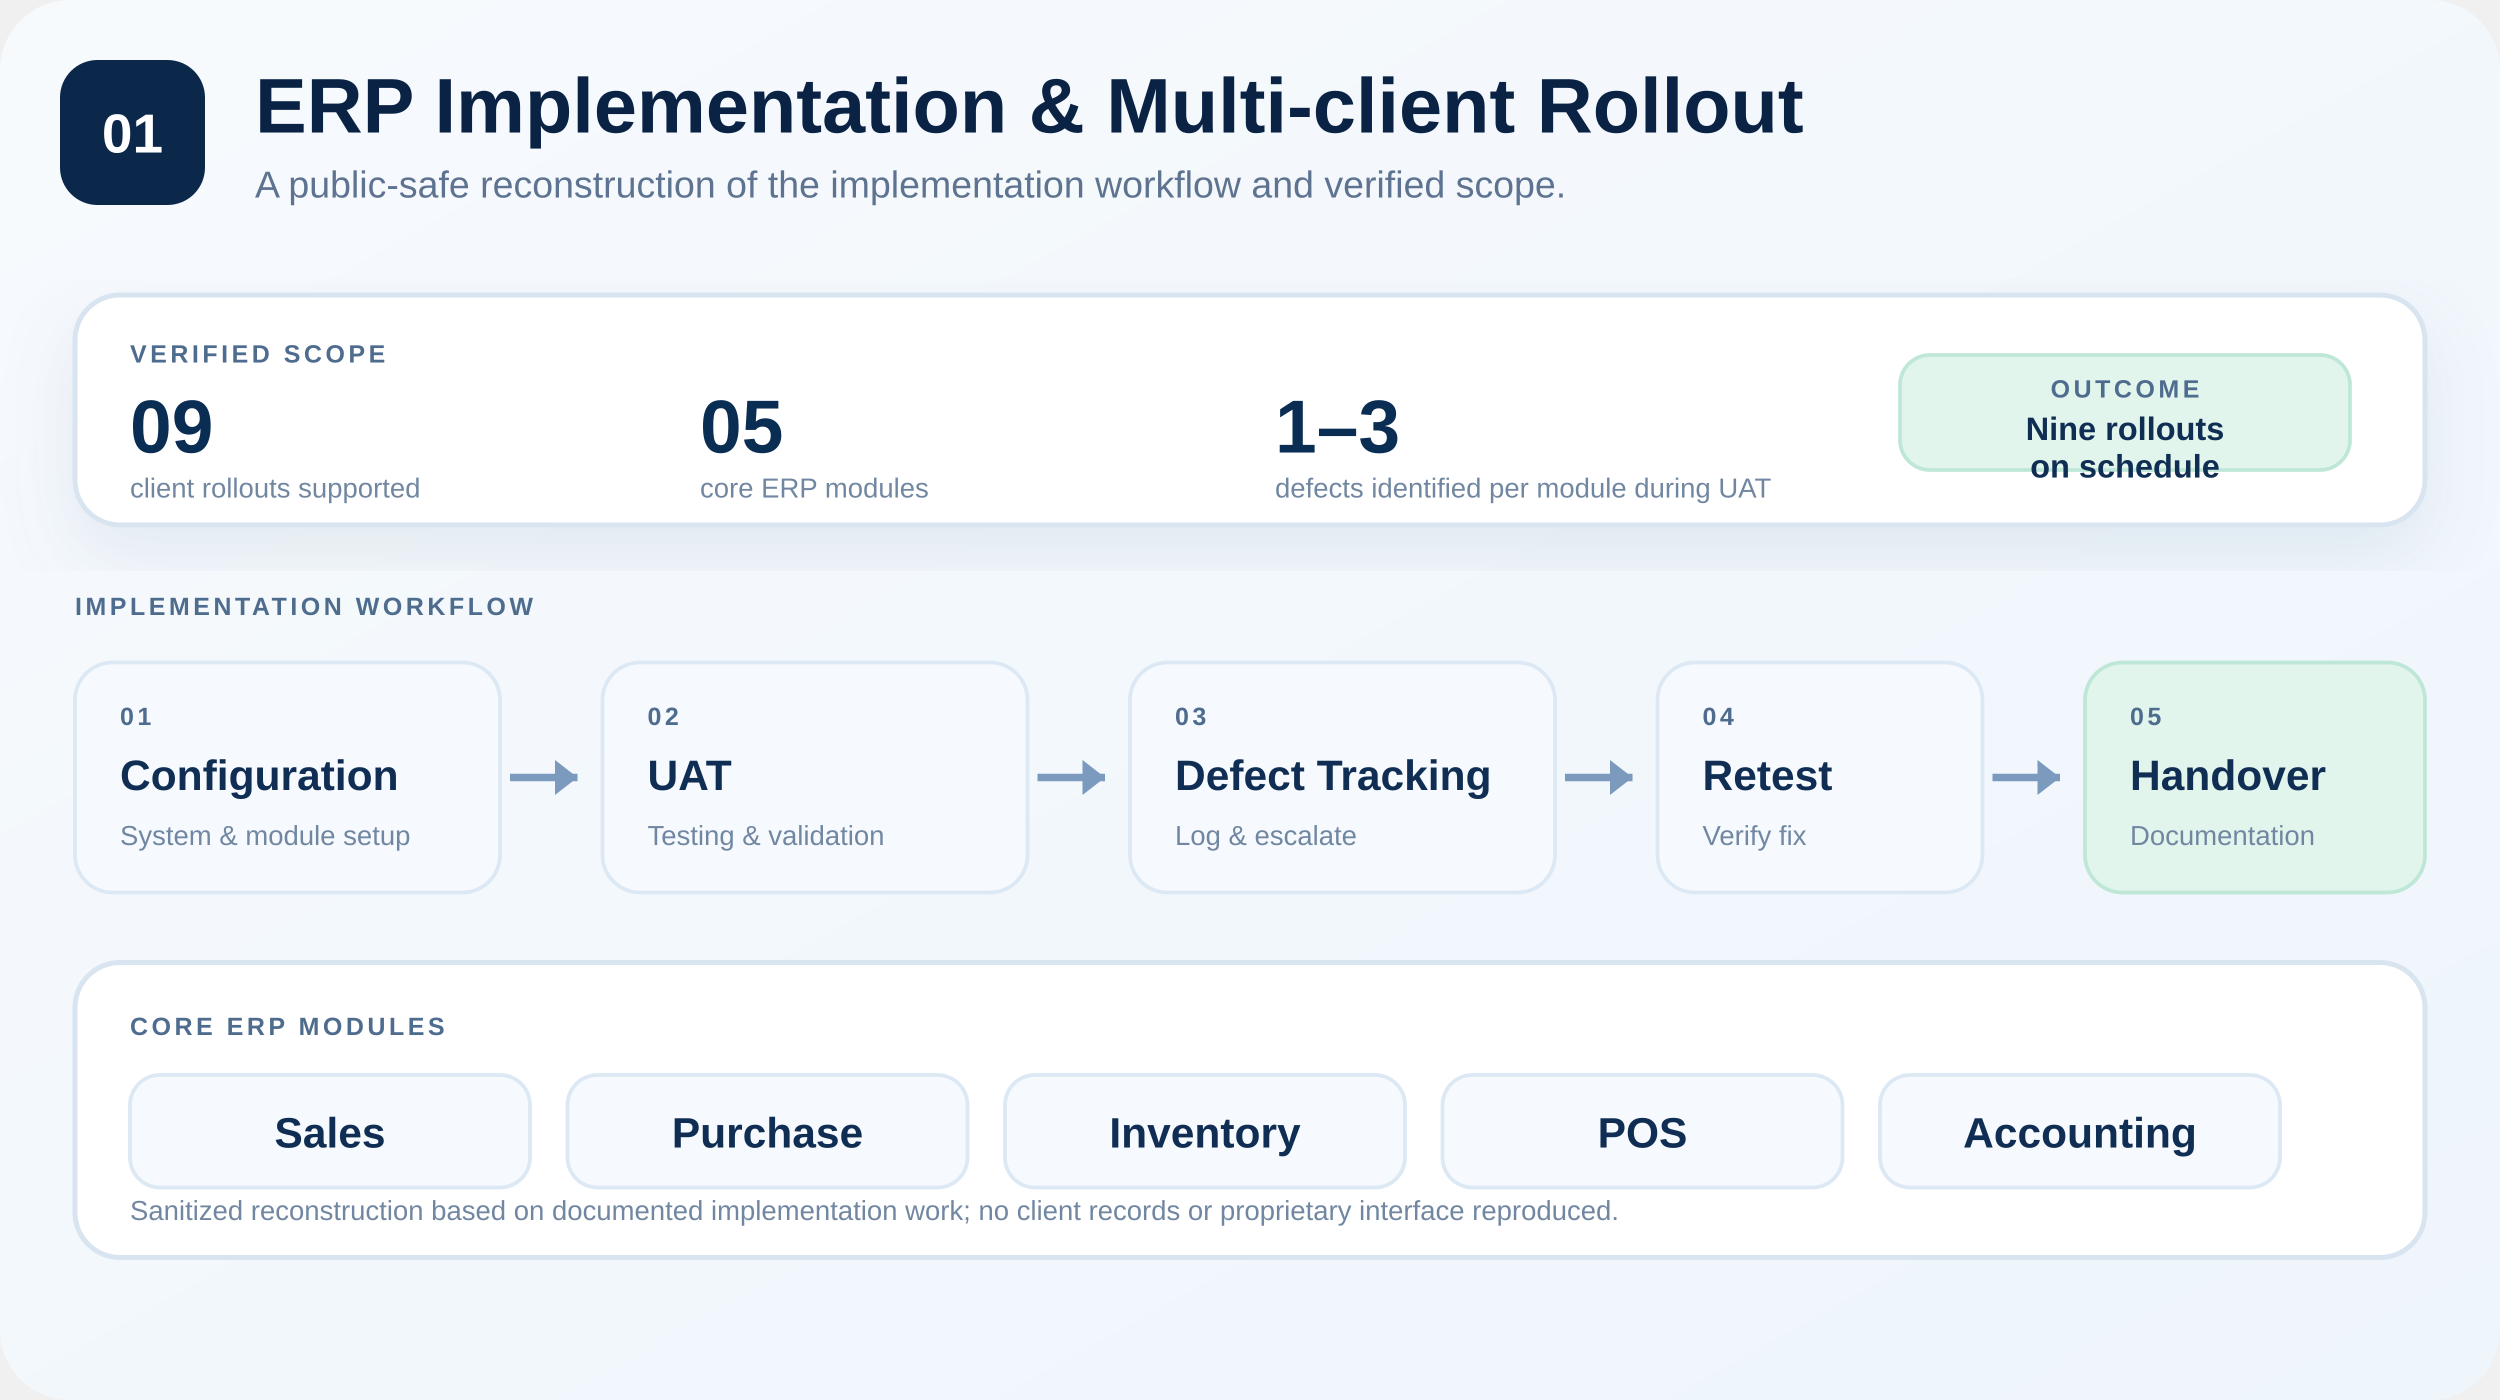
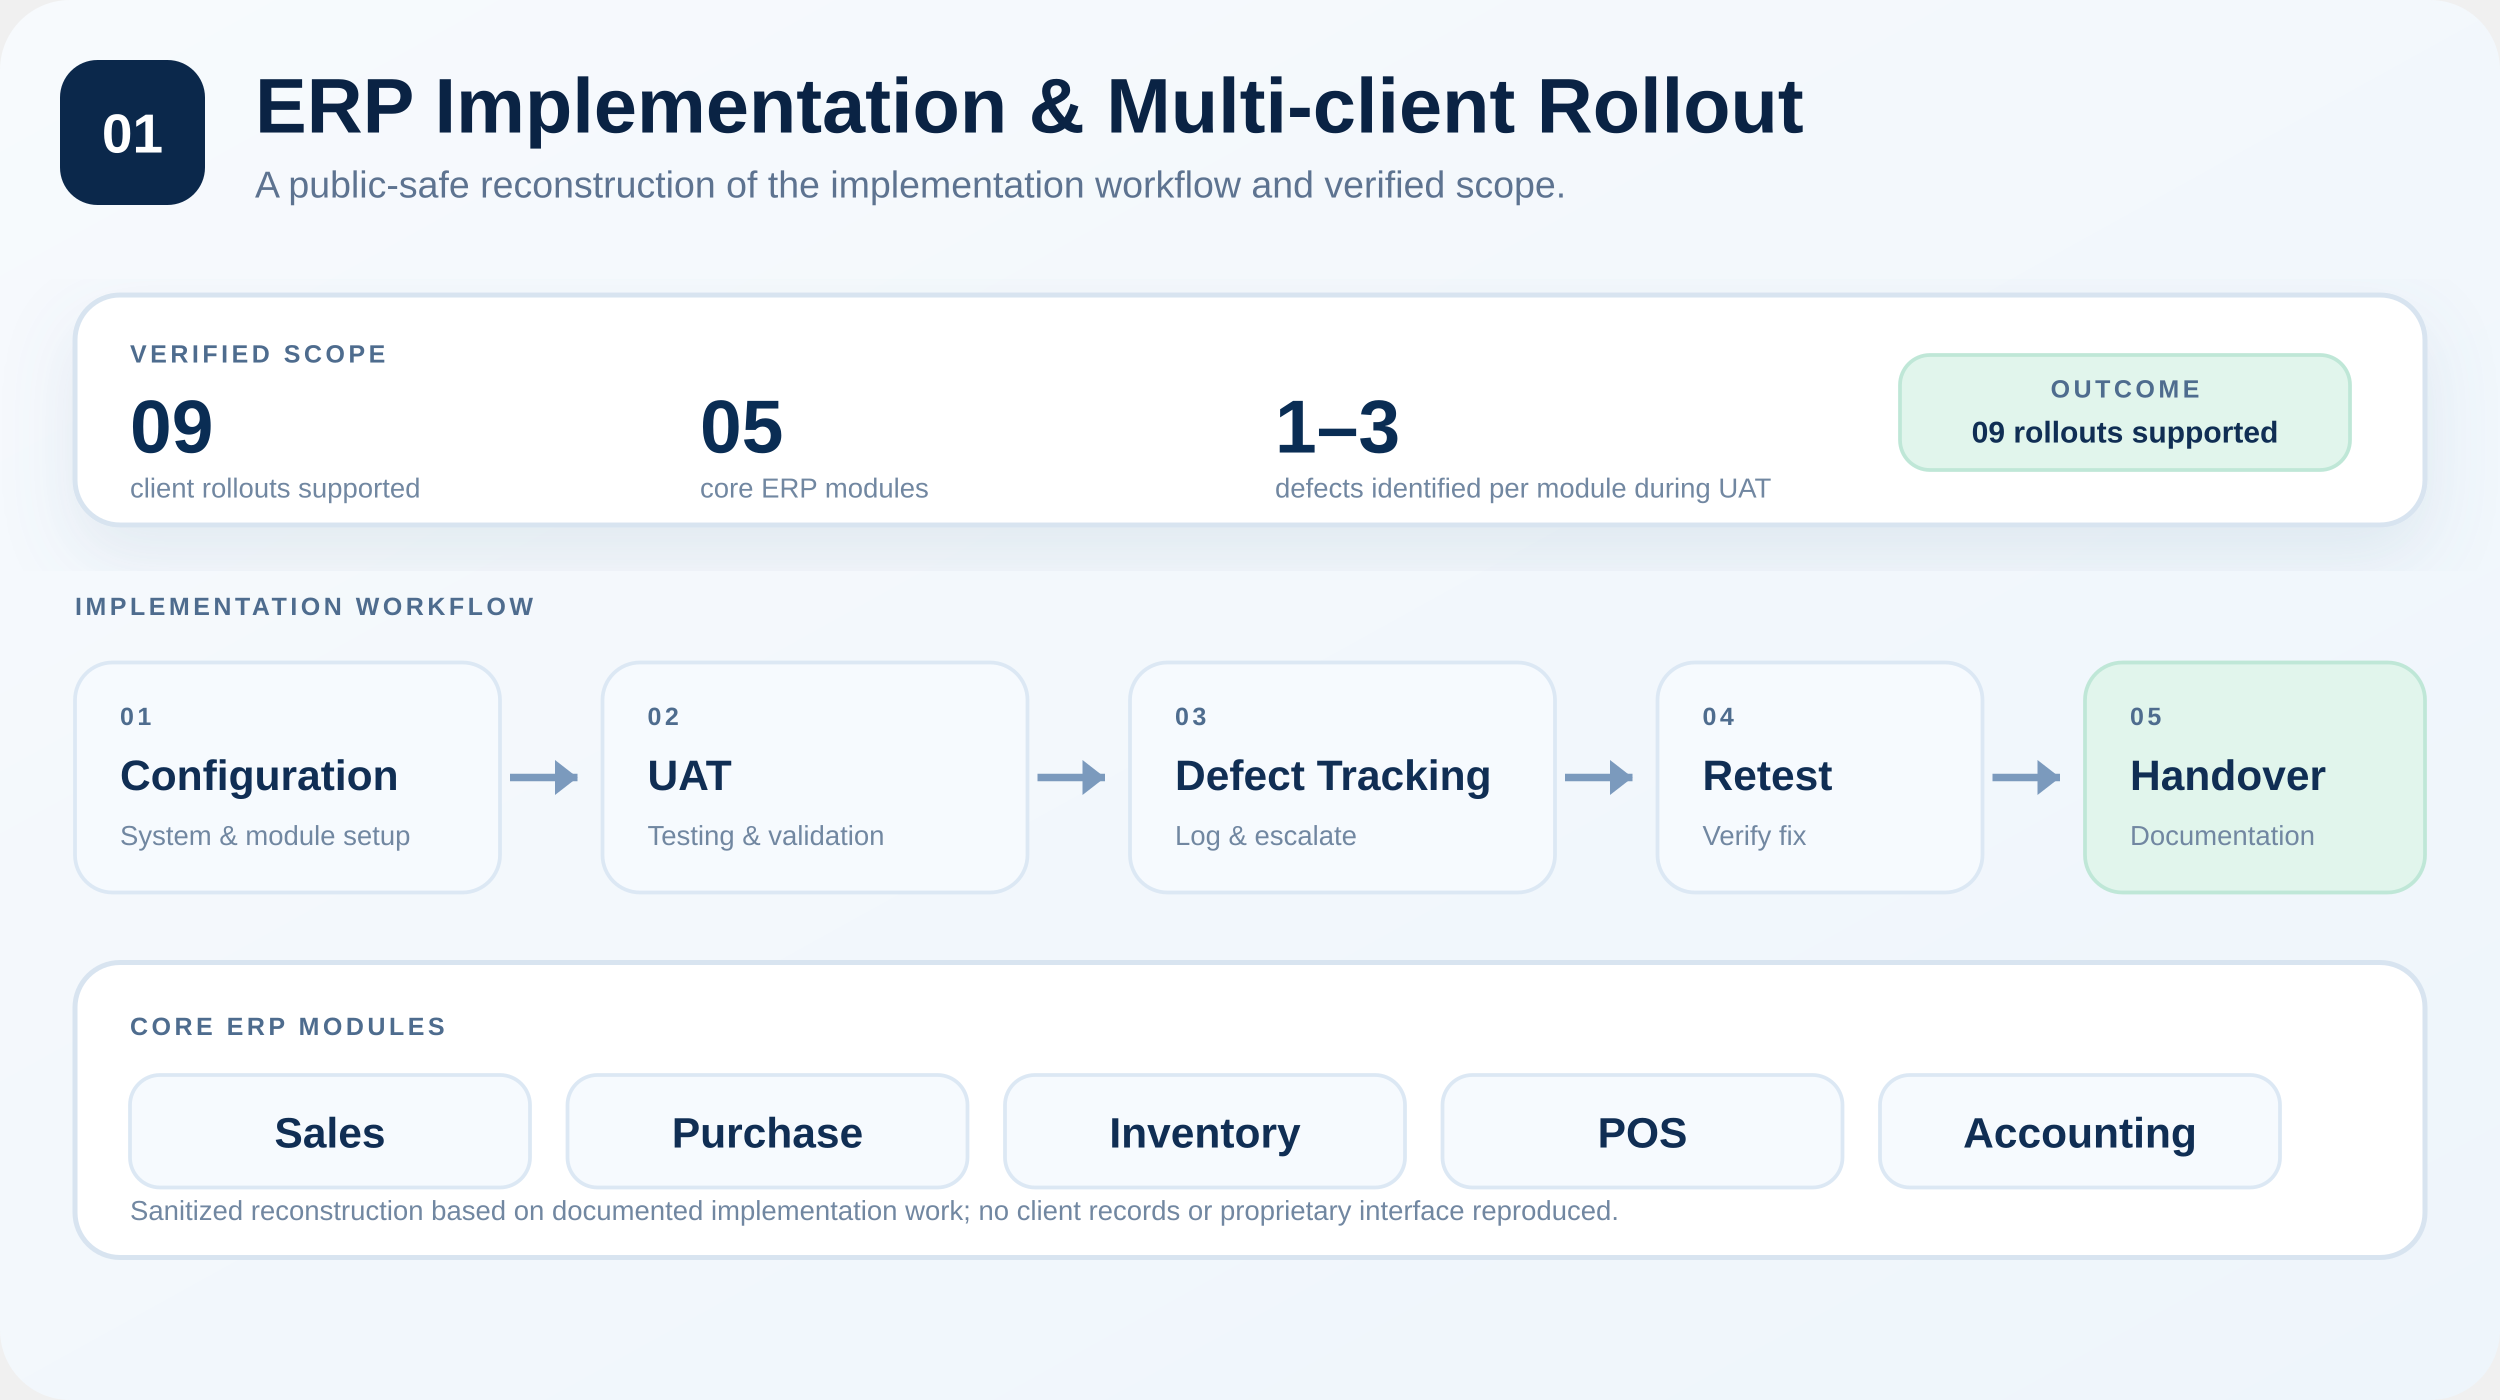
<svg xmlns="http://www.w3.org/2000/svg" width="1000" height="560" viewBox="0 0 1000 560">
  <defs>
    <linearGradient id="bg" x1="0" y1="0" x2="1" y2="1">
      <stop offset="0" stop-color="#F7FAFD" />
      <stop offset="1" stop-color="#EEF5FB" />
    </linearGradient>
    <filter id="shadow" x="-20%" y="-20%" width="140%" height="140%">
      <feDropShadow dx="0" dy="12" stdDeviation="14" flood-color="#6C88A8" flood-opacity="0.14" />
    </filter>
    <style>.title{font:700 31px Arial,sans-serif;fill:#0A2344}.sub{font:400 15px Arial,sans-serif;fill:#5D7390}.label{font:700 10px Arial,sans-serif;fill:#4E6C8E;letter-spacing:1.4px}.strong{font:700 17px Arial,sans-serif;fill:#102E54}.body{font:400 13px Arial,sans-serif;fill:#4B6480}.small{font:400 11px Arial,sans-serif;fill:#7187A1}.metric{font:700 30px Arial,sans-serif;fill:#0A2D54}.panel{fill:#FFF;stroke:#D8E4F0;stroke-width:2}.soft{fill:#F6FAFE;stroke:#DCE8F4;stroke-width:1.5}.green{fill:#E1F5EC;stroke:#BFE7D7;stroke-width:1.5}</style>
  </defs>
  <rect width="1000" height="560" rx="28" fill="url(#bg)" />
  <rect x="24" y="24" width="58" height="58" rx="15" fill="#0B284B" />
  <text x="53" y="61" text-anchor="middle" font-family="Arial" font-size="22" font-weight="700" fill="#fff">01</text>
  <text x="102" y="53" class="title">ERP Implementation &amp; Multi-client Rollout</text>
  <text x="102" y="79" class="sub">A public-safe reconstruction of the implementation workflow and verified scope.</text>
  <rect x="30" y="118" width="940" height="92" rx="18" class="panel" filter="url(#shadow)" />
  <text x="52" y="145" class="label">VERIFIED SCOPE</text>
  <text x="52" y="181" class="metric">09</text>
  <text x="52" y="199" class="small">client rollouts supported</text>
  <text x="280" y="181" class="metric">05</text>
  <text x="280" y="199" class="small">core ERP modules</text>
  <text x="510" y="181" class="metric">1–3</text>
  <text x="510" y="199" class="small">defects identified per module during UAT</text>
  <rect x="760" y="142" width="180" height="46" rx="12" class="green" />
  <text x="850" y="159" text-anchor="middle" class="label">OUTCOME</text>
-   <text x="850" y="176" text-anchor="middle" font-family="Arial" font-size="13" font-weight="700" fill="#102E54">Nine rollouts</text>
-   <text x="850" y="191" text-anchor="middle" font-family="Arial" font-size="13" font-weight="700" fill="#102E54">on schedule</text>
+   <text x="850" y="177" text-anchor="middle" font-family="Arial" font-size="12" font-weight="700" fill="#102E54">09 rollouts supported</text>
  <text x="30" y="246" class="label">IMPLEMENTATION WORKFLOW</text>
  <g transform="translate(30,265)">
    <rect width="170" height="92" rx="15" class="soft" />
    <text x="18" y="25" class="label">01</text>
    <text x="18" y="51" class="strong">Configuration</text>
    <text x="18" y="73" class="small">System &amp; module setup</text>
    <path d="M174 46 H201" stroke="#7B9ABD" stroke-width="3" />
    <path d="M201 46 l-9 -7 v14 z" fill="#7B9ABD" />
    <rect x="211" width="170" height="92" rx="15" class="soft" />
    <text x="229" y="25" class="label">02</text>
    <text x="229" y="51" class="strong">UAT</text>
    <text x="229" y="73" class="small">Testing &amp; validation</text>
    <path d="M385 46 H412" stroke="#7B9ABD" stroke-width="3" />
    <path d="M412 46 l-9 -7 v14 z" fill="#7B9ABD" />
    <rect x="422" width="170" height="92" rx="15" class="soft" />
    <text x="440" y="25" class="label">03</text>
    <text x="440" y="51" class="strong">Defect Tracking</text>
    <text x="440" y="73" class="small">Log &amp; escalate</text>
    <path d="M596 46 H623" stroke="#7B9ABD" stroke-width="3" />
    <path d="M623 46 l-9 -7 v14 z" fill="#7B9ABD" />
    <rect x="633" width="130" height="92" rx="15" class="soft" />
    <text x="651" y="25" class="label">04</text>
    <text x="651" y="51" class="strong">Retest</text>
    <text x="651" y="73" class="small">Verify fix</text>
    <path d="M767 46 H794" stroke="#7B9ABD" stroke-width="3" />
    <path d="M794 46 l-9 -7 v14 z" fill="#7B9ABD" />
    <rect x="804" width="136" height="92" rx="15" class="green" />
    <text x="822" y="25" class="label">05</text>
    <text x="822" y="51" class="strong">Handover</text>
    <text x="822" y="73" class="small">Documentation</text>
  </g>
  <rect x="30" y="385" width="940" height="118" rx="18" class="panel" />
  <text x="52" y="414" class="label">CORE ERP MODULES</text>
  <g transform="translate(52,430)">
    <rect width="160" height="45" rx="12" class="soft" />
    <text x="80" y="29" text-anchor="middle" class="strong">Sales</text>
    <rect x="175" width="160" height="45" rx="12" class="soft" />
    <text x="255" y="29" text-anchor="middle" class="strong">Purchase</text>
    <rect x="350" width="160" height="45" rx="12" class="soft" />
    <text x="430" y="29" text-anchor="middle" class="strong">Inventory</text>
    <rect x="525" width="160" height="45" rx="12" class="soft" />
    <text x="605" y="29" text-anchor="middle" class="strong">POS</text>
    <rect x="700" width="160" height="45" rx="12" class="soft" />
    <text x="780" y="29" text-anchor="middle" class="strong">Accounting</text>
  </g>
  <text x="52" y="488" class="small">Sanitized reconstruction based on documented implementation work; no client records or proprietary interface reproduced.</text>
</svg>
